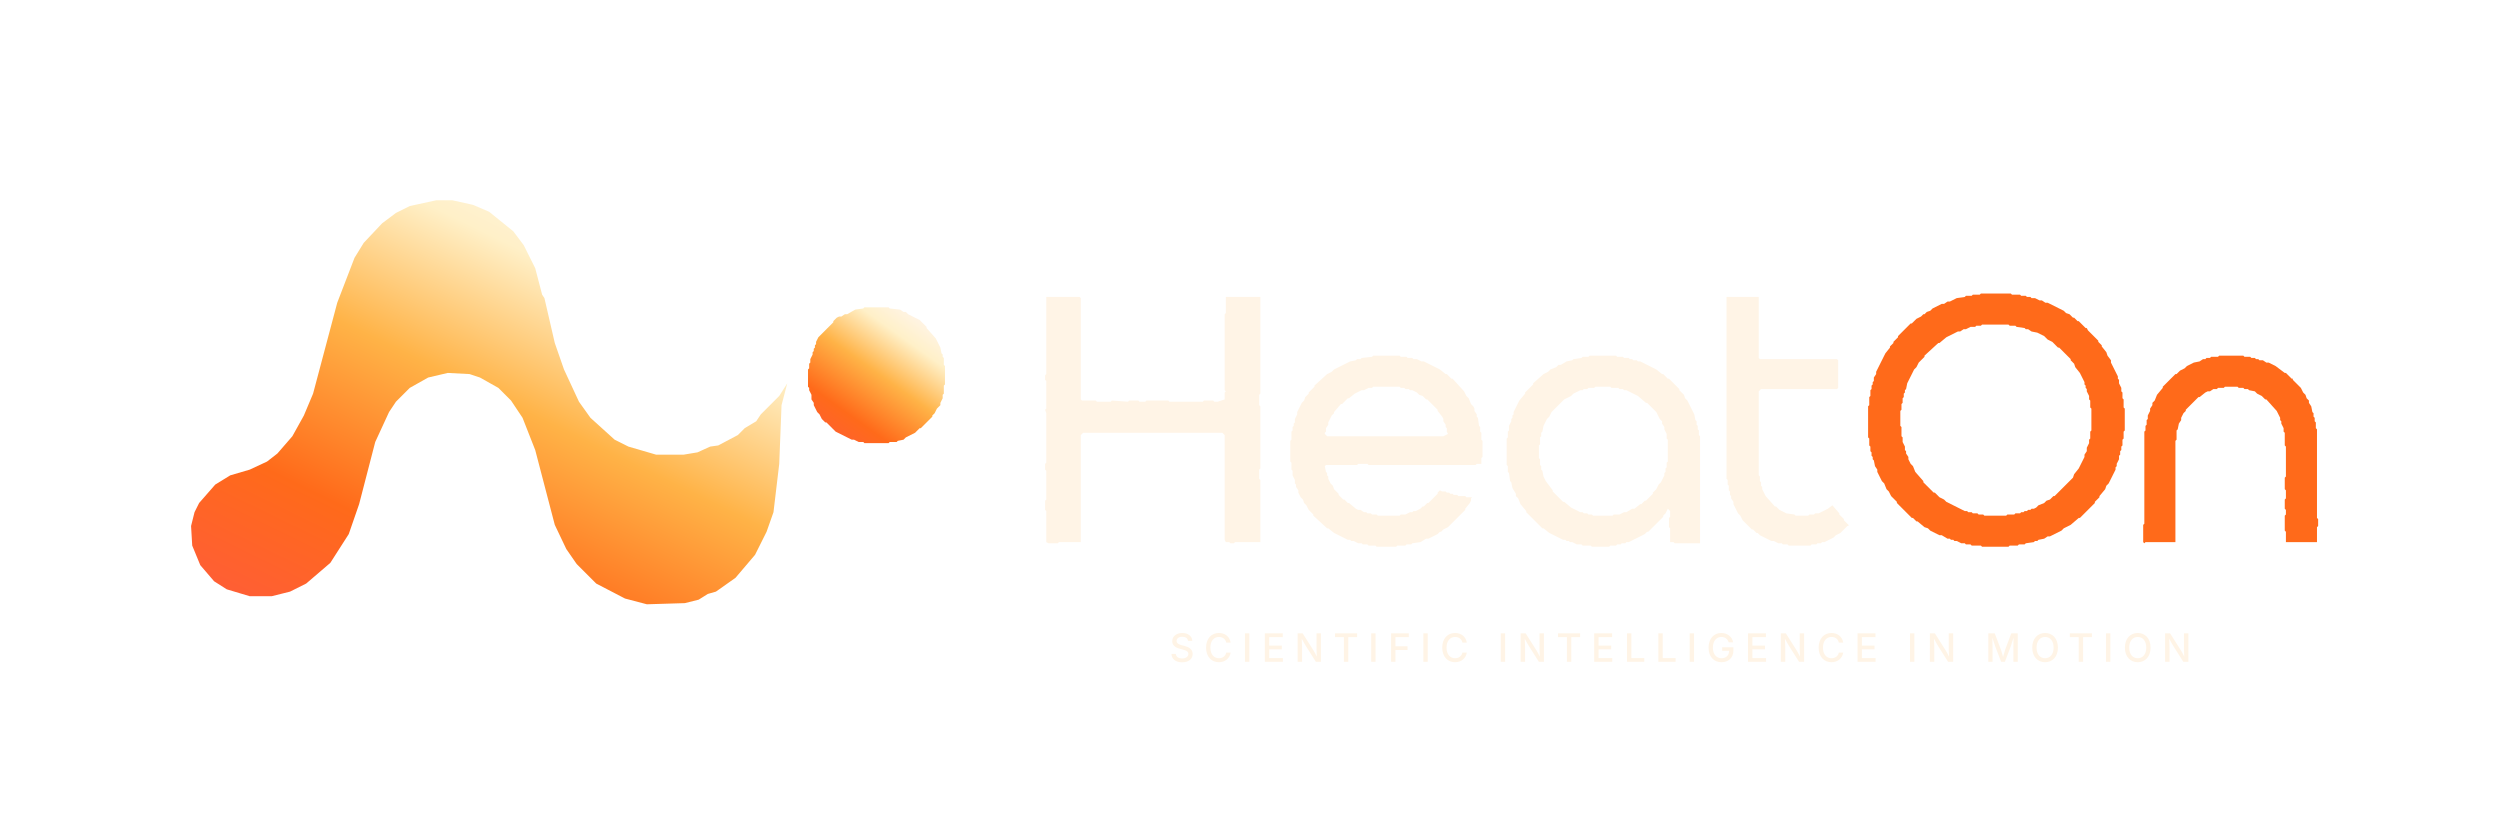
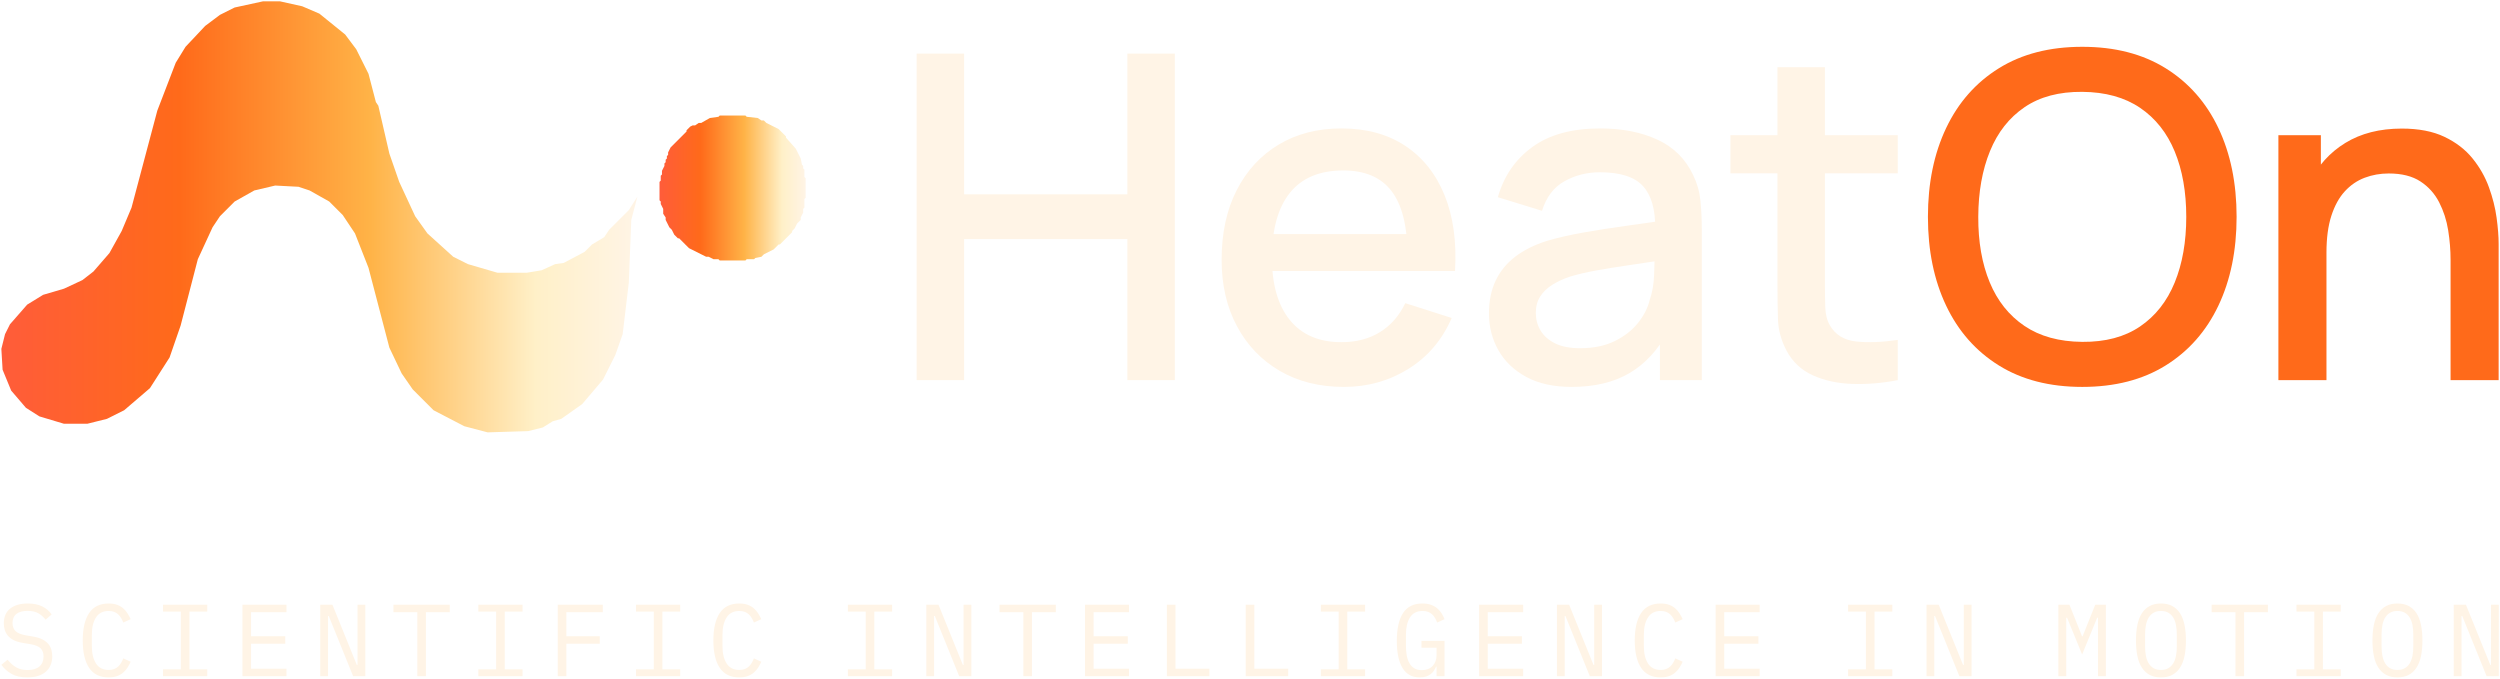
- <svg xmlns="http://www.w3.org/2000/svg" width="2172" height="724" viewBox="0 0 2172 724" role="img" aria-label="HeatOn logo" version="1.1" id="svg13">
-   <defs id="defs6">
-     <linearGradient id="heatGradient" x1="0%" y1="100%" x2="72%" y2="0%">
-       <stop offset="0%" stop-color="#FF5C3A" id="stop1" />
-       <stop offset="28%" stop-color="#FF6A1A" id="stop2" />
-       <stop offset="58%" stop-color="#FFB347" id="stop3" />
-       <stop offset="84%" stop-color="#FFF0C8" id="stop4" />
-       <stop offset="100%" stop-color="#FFF4E6" id="stop5" />
+ <svg xmlns="http://www.w3.org/2000/svg" width="11025.68" height="2993.563" viewBox="0 0 11025.68 2993.563" role="img" aria-label="HeatOn — Scientific Intelligence in Motion">
+   <defs>
+     <linearGradient id="heatonThermalSig" x1="0" y1="0" x2="1" y2="0">
+       <stop offset="0%" stop-color="#FF5C3A" />
+       <stop offset="28%" stop-color="#FF6A1A" />
+       <stop offset="58%" stop-color="#FFB347" />
+       <stop offset="84%" stop-color="#FFF0C8" />
+       <stop offset="100%" stop-color="#FFF4E6" />
    </linearGradient>
-     <filter id="subtleGlow" x="-30%" y="-30%" width="160%" height="160%">
-       <feGaussianBlur stdDeviation="8" result="blur" id="feGaussianBlur5" />
-       <feFlood flood-color="#FF6A1A" flood-opacity="0.32" result="color" id="feFlood5" />
-       <feComposite in="color" in2="blur" operator="in" result="glow" id="feComposite5" />
-       <feMerge id="feMerge6">
-         <feMergeNode in="glow" id="feMergeNode5" />
-         <feMergeNode in="SourceGraphic" id="feMergeNode6" />
-       </feMerge>
-     </filter>
  </defs>
-   <g fill-rule="evenodd" clip-rule="evenodd" id="g13">
-     <path class="symbol" d="M 166.00,457.00 L 167.00,474.00 L 174.00,491.00 L 186.00,505.00 L 197.00,512.00 L 217.00,518.00 L 236.00,518.00 L 252.00,514.00 L 266.00,507.00 L 287.00,489.00 L 303.00,464.00 L 312.00,438.00 L 326.00,384.00 L 338.00,358.00 L 344.00,349.00 L 356.00,337.00 L 372.00,328.00 L 389.00,324.00 L 408.00,325.00 L 417.00,328.00 L 433.00,337.00 L 444.00,348.00 L 454.00,363.00 L 465.00,391.00 L 482.00,456.00 L 492.00,477.00 L 501.00,490.00 L 518.00,507.00 L 543.00,520.00 L 562.00,525.00 L 595.00,524.00 L 607.00,521.00 L 615.00,516.00 L 622.00,514.00 L 639.00,502.00 L 656.00,482.00 L 666.00,462.00 L 672.00,445.00 L 677.00,403.00 L 679.00,352.00 L 684.00,333.00 L 677.00,344.00 L 661.00,360.00 L 657.00,366.00 L 647.00,372.00 L 641.00,378.00 L 624.00,387.00 L 617.00,388.00 L 606.00,393.00 L 594.00,395.00 L 570.00,395.00 L 546.00,388.00 L 534.00,382.00 L 513.00,363.00 L 503.00,349.00 L 490.00,321.00 L 482.00,298.00 L 473.00,259.00 L 471.00,256.00 L 465.00,233.00 L 455.00,213.00 L 446.00,201.00 L 425.00,184.00 L 411.00,178.00 L 393.00,174.00 L 379.00,174.00 L 356.00,179.00 L 344.00,185.00 L 332.00,194.00 L 316.00,211.00 L 308.00,224.00 L 293.00,263.00 L 272.00,342.00 L 264.00,361.00 L 254.00,379.00 L 241.00,394.00 L 232.00,401.00 L 217.00,408.00 L 200.00,413.00 L 187.00,421.00 L 173.00,437.00 L 169.00,445.00 Z " fill="url(#heatGradient)" id="path6" />
-     <path class="symbol" d="M 743.00,269.00 L 736.00,273.00 L 734.00,273.00 L 731.00,275.00 L 729.00,275.00 L 727.00,276.00 L 724.00,279.00 L 724.00,280.00 L 711.00,293.00 L 709.00,297.00 L 709.00,299.00 L 708.00,300.00 L 708.00,302.00 L 707.00,303.00 L 707.00,305.00 L 706.00,306.00 L 706.00,308.00 L 704.00,312.00 L 704.00,315.00 L 703.00,316.00 L 703.00,320.00 L 702.00,321.00 L 702.00,336.00 L 703.00,337.00 L 703.00,339.00 L 705.00,343.00 L 705.00,347.00 L 707.00,350.00 L 707.00,352.00 L 710.00,358.00 L 712.00,360.00 L 714.00,364.00 L 717.00,367.00 L 718.00,367.00 L 726.00,375.00 L 740.00,382.00 L 742.00,382.00 L 746.00,384.00 L 750.00,384.00 L 751.00,385.00 L 772.00,385.00 L 773.00,384.00 L 779.00,384.00 L 780.00,383.00 L 785.00,382.00 L 787.00,380.00 L 795.00,376.00 L 799.00,372.00 L 800.00,372.00 L 810.00,362.00 L 810.00,361.00 L 812.00,359.00 L 814.00,355.00 L 817.00,352.00 L 817.00,350.00 L 819.00,346.00 L 819.00,343.00 L 820.00,342.00 L 820.00,335.00 L 821.00,334.00 L 821.00,318.00 L 820.00,317.00 L 820.00,311.00 L 819.00,310.00 L 819.00,308.00 L 818.00,307.00 L 817.00,302.00 L 813.00,294.00 L 805.00,285.00 L 805.00,284.00 L 799.00,278.00 L 789.00,273.00 L 787.00,271.00 L 785.00,271.00 L 782.00,269.00 L 773.00,268.00 L 772.00,267.00 L 751.00,267.00 L 750.00,268.00 Z " fill="url(#heatGradient)" id="path7" />
-     <path class="heat" d="M 909.00,258.00 L 909.00,325.00 L 908.00,326.00 L 908.00,330.00 L 909.00,331.00 L 909.00,355.00 L 908.00,356.00 L 909.00,359.00 L 909.00,402.00 L 908.00,403.00 L 908.00,408.00 L 909.00,409.00 L 909.00,434.00 L 908.00,435.00 L 908.00,443.00 L 909.00,444.00 L 909.00,471.00 L 911.00,472.00 L 919.00,472.00 L 920.00,471.00 L 939.00,471.00 L 939.00,378.00 L 941.00,376.00 L 1062.00,376.00 L 1064.00,378.00 L 1064.00,469.00 L 1065.00,471.00 L 1068.00,471.00 L 1069.00,472.00 L 1072.00,472.00 L 1073.00,471.00 L 1095.00,471.00 L 1095.00,417.00 L 1094.00,416.00 L 1094.00,408.00 L 1095.00,407.00 L 1095.00,353.00 L 1094.00,352.00 L 1094.00,343.00 L 1095.00,342.00 L 1095.00,258.00 L 1065.00,258.00 L 1065.00,272.00 L 1064.00,273.00 L 1064.00,339.00 L 1065.00,340.00 L 1064.00,341.00 L 1064.00,347.00 L 1058.00,349.00 L 1055.00,349.00 L 1054.00,348.00 L 1046.00,348.00 L 1045.00,349.00 L 1016.00,349.00 L 1015.00,348.00 L 996.00,348.00 L 995.00,349.00 L 990.00,349.00 L 989.00,348.00 L 981.00,348.00 L 980.00,349.00 L 966.00,348.00 L 965.00,349.00 L 953.00,349.00 L 952.00,348.00 L 940.00,348.00 L 939.00,347.00 L 939.00,259.00 L 938.00,258.00 Z " fill="#FFF4E6" id="path8" />
-     <path class="heat" d="M 1183.00,311.00 L 1182.00,312.00 L 1179.00,312.00 L 1178.00,313.00 L 1173.00,314.00 L 1159.00,321.00 L 1157.00,323.00 L 1153.00,325.00 L 1142.00,335.00 L 1142.00,336.00 L 1137.00,341.00 L 1137.00,342.00 L 1134.00,345.00 L 1133.00,348.00 L 1131.00,350.00 L 1127.00,358.00 L 1127.00,360.00 L 1125.00,364.00 L 1125.00,367.00 L 1124.00,368.00 L 1124.00,370.00 L 1123.00,371.00 L 1123.00,374.00 L 1122.00,375.00 L 1122.00,382.00 L 1121.00,383.00 L 1121.00,401.00 L 1122.00,402.00 L 1122.00,408.00 L 1123.00,409.00 L 1123.00,413.00 L 1125.00,417.00 L 1125.00,420.00 L 1126.00,421.00 L 1126.00,423.00 L 1128.00,426.00 L 1128.00,428.00 L 1130.00,432.00 L 1132.00,434.00 L 1133.00,437.00 L 1135.00,439.00 L 1137.00,443.00 L 1141.00,447.00 L 1141.00,448.00 L 1153.00,459.00 L 1154.00,459.00 L 1159.00,463.00 L 1171.00,469.00 L 1173.00,469.00 L 1174.00,470.00 L 1176.00,470.00 L 1180.00,472.00 L 1183.00,472.00 L 1184.00,473.00 L 1188.00,473.00 L 1189.00,474.00 L 1195.00,474.00 L 1196.00,475.00 L 1213.00,475.00 L 1214.00,474.00 L 1221.00,474.00 L 1222.00,473.00 L 1226.00,473.00 L 1227.00,472.00 L 1234.00,471.00 L 1239.00,468.00 L 1241.00,468.00 L 1249.00,464.00 L 1251.00,462.00 L 1252.00,462.00 L 1254.00,460.00 L 1258.00,458.00 L 1273.00,443.00 L 1273.00,442.00 L 1277.00,437.00 L 1278.00,435.00 L 1278.00,433.00 L 1279.00,432.00 L 1274.00,432.00 L 1273.00,431.00 L 1267.00,431.00 L 1266.00,430.00 L 1263.00,430.00 L 1262.00,429.00 L 1260.00,429.00 L 1259.00,428.00 L 1257.00,428.00 L 1256.00,427.00 L 1253.00,427.00 L 1251.00,426.00 L 1249.00,428.00 L 1249.00,429.00 L 1241.00,437.00 L 1240.00,437.00 L 1237.00,440.00 L 1236.00,440.00 L 1234.00,442.00 L 1230.00,444.00 L 1228.00,444.00 L 1227.00,445.00 L 1225.00,445.00 L 1221.00,447.00 L 1217.00,447.00 L 1216.00,448.00 L 1197.00,448.00 L 1196.00,447.00 L 1192.00,447.00 L 1191.00,446.00 L 1188.00,446.00 L 1187.00,445.00 L 1185.00,445.00 L 1182.00,443.00 L 1180.00,443.00 L 1178.00,442.00 L 1172.00,437.00 L 1171.00,437.00 L 1168.00,434.00 L 1167.00,434.00 L 1163.00,430.00 L 1163.00,429.00 L 1159.00,425.00 L 1158.00,422.00 L 1156.00,420.00 L 1154.00,416.00 L 1154.00,414.00 L 1153.00,413.00 L 1153.00,411.00 L 1152.00,410.00 L 1151.00,405.00 L 1152.00,404.00 L 1179.00,404.00 L 1180.00,403.00 L 1188.00,403.00 L 1189.00,404.00 L 1282.00,404.00 L 1283.00,403.00 L 1287.00,403.00 L 1287.00,398.00 L 1288.00,397.00 L 1288.00,383.00 L 1287.00,382.00 L 1287.00,376.00 L 1286.00,375.00 L 1286.00,371.00 L 1285.00,370.00 L 1284.00,363.00 L 1283.00,362.00 L 1283.00,360.00 L 1281.00,357.00 L 1281.00,355.00 L 1280.00,353.00 L 1278.00,351.00 L 1276.00,346.00 L 1274.00,344.00 L 1272.00,340.00 L 1262.00,329.00 L 1261.00,329.00 L 1257.00,325.00 L 1256.00,325.00 L 1251.00,321.00 L 1237.00,314.00 L 1235.00,314.00 L 1231.00,312.00 L 1228.00,312.00 L 1227.00,311.00 L 1223.00,311.00 L 1222.00,310.00 L 1217.00,310.00 L 1216.00,309.00 L 1193.00,309.00 L 1192.00,310.00 Z M 1151.00,376.00 L 1152.00,375.00 L 1152.00,372.00 L 1154.00,369.00 L 1154.00,367.00 L 1157.00,361.00 L 1159.00,359.00 L 1159.00,358.00 L 1165.00,351.00 L 1166.00,351.00 L 1171.00,346.00 L 1172.00,346.00 L 1177.00,342.00 L 1183.00,339.00 L 1185.00,339.00 L 1189.00,337.00 L 1192.00,337.00 L 1193.00,336.00 L 1216.00,336.00 L 1217.00,337.00 L 1220.00,337.00 L 1221.00,338.00 L 1224.00,338.00 L 1225.00,339.00 L 1227.00,339.00 L 1231.00,341.00 L 1233.00,343.00 L 1236.00,344.00 L 1239.00,347.00 L 1240.00,347.00 L 1249.00,356.00 L 1249.00,357.00 L 1253.00,362.00 L 1254.00,364.00 L 1254.00,366.00 L 1256.00,369.00 L 1256.00,371.00 L 1257.00,372.00 L 1257.00,375.00 L 1258.00,377.00 L 1254.00,379.00 L 1153.00,379.00 L 1151.00,377.00 Z " fill="#FFF4E6" id="path9" />
-     <path class="heat" d="M 1332.00,333.00 L 1332.00,334.00 L 1325.00,341.00 L 1325.00,342.00 L 1320.00,348.00 L 1315.00,358.00 L 1315.00,360.00 L 1314.00,361.00 L 1314.00,363.00 L 1313.00,364.00 L 1313.00,366.00 L 1311.00,370.00 L 1311.00,374.00 L 1310.00,375.00 L 1310.00,380.00 L 1309.00,381.00 L 1309.00,404.00 L 1310.00,405.00 L 1310.00,410.00 L 1311.00,411.00 L 1312.00,418.00 L 1313.00,419.00 L 1314.00,424.00 L 1317.00,429.00 L 1317.00,431.00 L 1319.00,433.00 L 1321.00,438.00 L 1326.00,444.00 L 1326.00,445.00 L 1340.00,459.00 L 1341.00,459.00 L 1346.00,463.00 L 1358.00,469.00 L 1360.00,469.00 L 1361.00,470.00 L 1363.00,470.00 L 1364.00,471.00 L 1366.00,471.00 L 1370.00,473.00 L 1374.00,473.00 L 1375.00,474.00 L 1382.00,474.00 L 1383.00,475.00 L 1398.00,475.00 L 1399.00,474.00 L 1404.00,474.00 L 1405.00,473.00 L 1408.00,473.00 L 1409.00,472.00 L 1412.00,472.00 L 1413.00,471.00 L 1415.00,471.00 L 1429.00,464.00 L 1431.00,462.00 L 1432.00,462.00 L 1445.00,449.00 L 1445.00,448.00 L 1447.00,446.00 L 1449.00,442.00 L 1451.00,444.00 L 1451.00,449.00 L 1450.00,450.00 L 1450.00,458.00 L 1451.00,459.00 L 1451.00,471.00 L 1454.00,471.00 L 1455.00,472.00 L 1477.00,472.00 L 1477.00,379.00 L 1476.00,378.00 L 1476.00,374.00 L 1475.00,373.00 L 1475.00,370.00 L 1474.00,369.00 L 1474.00,366.00 L 1473.00,365.00 L 1472.00,360.00 L 1466.00,348.00 L 1464.00,346.00 L 1463.00,343.00 L 1459.00,339.00 L 1459.00,338.00 L 1450.00,329.00 L 1449.00,329.00 L 1445.00,325.00 L 1444.00,325.00 L 1439.00,321.00 L 1425.00,314.00 L 1423.00,314.00 L 1422.00,313.00 L 1419.00,313.00 L 1418.00,312.00 L 1416.00,312.00 L 1415.00,311.00 L 1411.00,311.00 L 1410.00,310.00 L 1405.00,310.00 L 1404.00,309.00 L 1381.00,309.00 L 1380.00,310.00 L 1375.00,310.00 L 1374.00,311.00 L 1367.00,312.00 L 1366.00,313.00 L 1361.00,314.00 L 1356.00,317.00 L 1354.00,317.00 L 1352.00,319.00 L 1347.00,321.00 L 1345.00,323.00 L 1341.00,325.00 Z M 1376.00,338.00 L 1379.00,338.00 L 1380.00,337.00 L 1385.00,337.00 L 1386.00,336.00 L 1399.00,336.00 L 1400.00,337.00 L 1406.00,337.00 L 1407.00,338.00 L 1410.00,338.00 L 1411.00,339.00 L 1413.00,339.00 L 1423.00,344.00 L 1430.00,350.00 L 1431.00,350.00 L 1439.00,358.00 L 1442.00,364.00 L 1444.00,366.00 L 1444.00,368.00 L 1446.00,371.00 L 1446.00,373.00 L 1448.00,377.00 L 1448.00,381.00 L 1449.00,382.00 L 1449.00,401.00 L 1448.00,402.00 L 1448.00,406.00 L 1447.00,407.00 L 1447.00,410.00 L 1446.00,411.00 L 1446.00,413.00 L 1443.00,419.00 L 1441.00,421.00 L 1439.00,425.00 L 1436.00,428.00 L 1436.00,429.00 L 1430.00,435.00 L 1429.00,435.00 L 1426.00,438.00 L 1425.00,438.00 L 1420.00,442.00 L 1418.00,442.00 L 1413.00,445.00 L 1411.00,445.00 L 1407.00,447.00 L 1402.00,447.00 L 1401.00,448.00 L 1384.00,448.00 L 1383.00,447.00 L 1380.00,447.00 L 1379.00,446.00 L 1376.00,446.00 L 1375.00,445.00 L 1373.00,445.00 L 1365.00,441.00 L 1359.00,436.00 L 1358.00,436.00 L 1349.00,427.00 L 1349.00,426.00 L 1343.00,418.00 L 1341.00,414.00 L 1340.00,409.00 L 1339.00,408.00 L 1339.00,405.00 L 1338.00,404.00 L 1338.00,399.00 L 1337.00,398.00 L 1337.00,387.00 L 1338.00,386.00 L 1338.00,380.00 L 1339.00,379.00 L 1339.00,376.00 L 1340.00,375.00 L 1341.00,370.00 L 1344.00,364.00 L 1346.00,362.00 L 1348.00,358.00 L 1359.00,347.00 L 1365.00,344.00 L 1367.00,342.00 L 1373.00,339.00 L 1375.00,339.00 Z " fill="#FFF4E6" id="path10" />
-     <path class="on" d="M 1500.00,258.00 L 1500.00,416.00 L 1501.00,417.00 L 1501.00,421.00 L 1502.00,422.00 L 1502.00,426.00 L 1503.00,427.00 L 1503.00,430.00 L 1504.00,431.00 L 1504.00,433.00 L 1506.00,436.00 L 1506.00,438.00 L 1510.00,446.00 L 1512.00,448.00 L 1514.00,452.00 L 1522.00,460.00 L 1523.00,460.00 L 1526.00,463.00 L 1527.00,463.00 L 1529.00,465.00 L 1539.00,470.00 L 1541.00,470.00 L 1545.00,472.00 L 1548.00,472.00 L 1549.00,473.00 L 1553.00,473.00 L 1554.00,474.00 L 1573.00,474.00 L 1574.00,473.00 L 1578.00,473.00 L 1579.00,472.00 L 1582.00,472.00 L 1583.00,471.00 L 1585.00,471.00 L 1593.00,467.00 L 1595.00,465.00 L 1599.00,463.00 L 1605.00,457.00 L 1606.00,457.00 L 1606.00,456.00 L 1602.00,452.00 L 1602.00,451.00 L 1598.00,447.00 L 1598.00,446.00 L 1592.00,439.00 L 1588.00,442.00 L 1580.00,446.00 L 1577.00,446.00 L 1576.00,447.00 L 1572.00,447.00 L 1571.00,448.00 L 1560.00,448.00 L 1559.00,447.00 L 1552.00,446.00 L 1546.00,443.00 L 1543.00,440.00 L 1542.00,440.00 L 1534.00,431.00 L 1531.00,425.00 L 1531.00,423.00 L 1530.00,422.00 L 1530.00,419.00 L 1529.00,418.00 L 1529.00,414.00 L 1528.00,413.00 L 1528.00,340.00 L 1530.00,338.00 L 1596.00,338.00 L 1597.00,337.00 L 1597.00,313.00 L 1596.00,312.00 L 1529.00,312.00 L 1528.00,311.00 L 1528.00,258.00 Z " fill="#FFF4E6" id="path11" />
-     <path class="on" d="M 1708.00,257.00 L 1707.00,258.00 L 1700.00,259.00 L 1694.00,262.00 L 1692.00,262.00 L 1689.00,264.00 L 1687.00,264.00 L 1679.00,268.00 L 1677.00,270.00 L 1674.00,271.00 L 1672.00,273.00 L 1671.00,273.00 L 1669.00,275.00 L 1665.00,277.00 L 1661.00,281.00 L 1660.00,281.00 L 1649.00,292.00 L 1649.00,293.00 L 1645.00,297.00 L 1645.00,298.00 L 1642.00,301.00 L 1642.00,302.00 L 1638.00,307.00 L 1630.00,323.00 L 1630.00,325.00 L 1628.00,328.00 L 1628.00,331.00 L 1627.00,332.00 L 1627.00,334.00 L 1626.00,335.00 L 1626.00,338.00 L 1625.00,339.00 L 1625.00,344.00 L 1624.00,345.00 L 1624.00,352.00 L 1623.00,353.00 L 1623.00,380.00 L 1624.00,381.00 L 1624.00,387.00 L 1625.00,388.00 L 1625.00,392.00 L 1626.00,393.00 L 1626.00,396.00 L 1627.00,397.00 L 1627.00,399.00 L 1628.00,400.00 L 1629.00,405.00 L 1631.00,408.00 L 1631.00,410.00 L 1635.00,418.00 L 1637.00,420.00 L 1639.00,425.00 L 1641.00,427.00 L 1643.00,431.00 L 1648.00,436.00 L 1648.00,437.00 L 1661.00,450.00 L 1662.00,450.00 L 1665.00,453.00 L 1666.00,453.00 L 1672.00,458.00 L 1675.00,459.00 L 1677.00,461.00 L 1685.00,465.00 L 1687.00,465.00 L 1692.00,468.00 L 1694.00,468.00 L 1695.00,469.00 L 1697.00,469.00 L 1698.00,470.00 L 1700.00,470.00 L 1704.00,472.00 L 1707.00,472.00 L 1708.00,473.00 L 1712.00,473.00 L 1713.00,474.00 L 1721.00,474.00 L 1722.00,475.00 L 1745.00,475.00 L 1746.00,474.00 L 1753.00,474.00 L 1754.00,473.00 L 1759.00,473.00 L 1760.00,472.00 L 1767.00,471.00 L 1768.00,470.00 L 1770.00,470.00 L 1771.00,469.00 L 1776.00,468.00 L 1779.00,466.00 L 1781.00,466.00 L 1791.00,461.00 L 1793.00,459.00 L 1799.00,456.00 L 1806.00,450.00 L 1807.00,450.00 L 1820.00,437.00 L 1820.00,436.00 L 1824.00,432.00 L 1824.00,431.00 L 1829.00,425.00 L 1830.00,422.00 L 1832.00,420.00 L 1838.00,408.00 L 1838.00,406.00 L 1839.00,405.00 L 1839.00,403.00 L 1841.00,399.00 L 1841.00,396.00 L 1842.00,395.00 L 1842.00,392.00 L 1843.00,391.00 L 1843.00,388.00 L 1844.00,387.00 L 1844.00,382.00 L 1845.00,381.00 L 1845.00,375.00 L 1846.00,374.00 L 1846.00,355.00 L 1845.00,354.00 L 1845.00,347.00 L 1844.00,346.00 L 1844.00,341.00 L 1843.00,340.00 L 1843.00,337.00 L 1841.00,333.00 L 1841.00,330.00 L 1840.00,329.00 L 1840.00,327.00 L 1834.00,315.00 L 1834.00,313.00 L 1831.00,309.00 L 1830.00,306.00 L 1826.00,301.00 L 1826.00,300.00 L 1823.00,297.00 L 1823.00,296.00 L 1814.00,287.00 L 1813.00,285.00 L 1812.00,285.00 L 1806.00,279.00 L 1805.00,279.00 L 1802.00,276.00 L 1801.00,276.00 L 1798.00,273.00 L 1795.00,272.00 L 1793.00,270.00 L 1779.00,263.00 L 1777.00,263.00 L 1774.00,261.00 L 1772.00,261.00 L 1768.00,259.00 L 1765.00,259.00 L 1764.00,258.00 L 1761.00,258.00 L 1760.00,257.00 L 1756.00,257.00 L 1755.00,256.00 L 1748.00,256.00 L 1747.00,255.00 L 1721.00,255.00 L 1720.00,256.00 L 1714.00,256.00 L 1713.00,257.00 Z M 1712.00,284.00 L 1716.00,284.00 L 1717.00,283.00 L 1721.00,283.00 L 1722.00,282.00 L 1745.00,282.00 L 1746.00,283.00 L 1751.00,283.00 L 1752.00,284.00 L 1759.00,285.00 L 1760.00,286.00 L 1762.00,286.00 L 1765.00,288.00 L 1770.00,289.00 L 1776.00,292.00 L 1779.00,295.00 L 1783.00,297.00 L 1788.00,302.00 L 1789.00,302.00 L 1799.00,312.00 L 1799.00,313.00 L 1802.00,316.00 L 1803.00,319.00 L 1807.00,324.00 L 1811.00,332.00 L 1811.00,334.00 L 1812.00,335.00 L 1812.00,337.00 L 1813.00,338.00 L 1813.00,340.00 L 1815.00,344.00 L 1815.00,347.00 L 1816.00,348.00 L 1816.00,354.00 L 1817.00,355.00 L 1817.00,374.00 L 1816.00,375.00 L 1816.00,381.00 L 1815.00,382.00 L 1815.00,385.00 L 1813.00,389.00 L 1813.00,392.00 L 1811.00,395.00 L 1811.00,397.00 L 1806.00,407.00 L 1802.00,412.00 L 1801.00,415.00 L 1785.00,431.00 L 1784.00,431.00 L 1781.00,434.00 L 1778.00,435.00 L 1776.00,437.00 L 1771.00,439.00 L 1769.00,441.00 L 1767.00,442.00 L 1765.00,442.00 L 1764.00,443.00 L 1762.00,443.00 L 1761.00,444.00 L 1759.00,444.00 L 1758.00,445.00 L 1756.00,445.00 L 1755.00,446.00 L 1751.00,446.00 L 1750.00,447.00 L 1744.00,447.00 L 1743.00,448.00 L 1724.00,448.00 L 1723.00,447.00 L 1719.00,447.00 L 1718.00,446.00 L 1714.00,446.00 L 1713.00,445.00 L 1710.00,445.00 L 1709.00,444.00 L 1707.00,444.00 L 1691.00,436.00 L 1689.00,434.00 L 1685.00,432.00 L 1681.00,428.00 L 1680.00,428.00 L 1671.00,419.00 L 1671.00,418.00 L 1664.00,410.00 L 1662.00,405.00 L 1660.00,403.00 L 1658.00,399.00 L 1658.00,397.00 L 1656.00,394.00 L 1656.00,392.00 L 1655.00,391.00 L 1655.00,388.00 L 1653.00,384.00 L 1653.00,380.00 L 1652.00,379.00 L 1652.00,371.00 L 1651.00,370.00 L 1651.00,357.00 L 1652.00,356.00 L 1652.00,351.00 L 1653.00,350.00 L 1653.00,346.00 L 1654.00,345.00 L 1654.00,342.00 L 1655.00,341.00 L 1655.00,339.00 L 1656.00,338.00 L 1657.00,333.00 L 1663.00,321.00 L 1665.00,319.00 L 1667.00,315.00 L 1672.00,310.00 L 1672.00,309.00 L 1684.00,298.00 L 1685.00,298.00 L 1691.00,293.00 L 1701.00,288.00 L 1703.00,288.00 L 1706.00,286.00 L 1708.00,286.00 Z " fill="#FF6A1A" id="path12" />
-     <path class="on" d="M 1890.00,325.00 L 1879.00,336.00 L 1879.00,337.00 L 1874.00,343.00 L 1872.00,348.00 L 1870.00,350.00 L 1870.00,352.00 L 1868.00,355.00 L 1868.00,357.00 L 1866.00,361.00 L 1866.00,364.00 L 1865.00,365.00 L 1865.00,369.00 L 1864.00,370.00 L 1864.00,374.00 L 1863.00,375.00 L 1863.00,455.00 L 1862.00,456.00 L 1862.00,471.00 L 1863.00,472.00 L 1864.00,471.00 L 1890.00,471.00 L 1890.00,383.00 L 1891.00,382.00 L 1891.00,374.00 L 1892.00,373.00 L 1893.00,368.00 L 1895.00,365.00 L 1895.00,363.00 L 1897.00,359.00 L 1899.00,357.00 L 1899.00,356.00 L 1910.00,345.00 L 1911.00,345.00 L 1916.00,341.00 L 1918.00,340.00 L 1920.00,340.00 L 1923.00,338.00 L 1926.00,338.00 L 1927.00,337.00 L 1932.00,337.00 L 1933.00,336.00 L 1944.00,336.00 L 1945.00,337.00 L 1949.00,337.00 L 1950.00,338.00 L 1953.00,338.00 L 1954.00,339.00 L 1959.00,340.00 L 1961.00,342.00 L 1965.00,344.00 L 1968.00,347.00 L 1969.00,347.00 L 1978.00,357.00 L 1981.00,363.00 L 1981.00,365.00 L 1982.00,366.00 L 1982.00,368.00 L 1984.00,372.00 L 1984.00,375.00 L 1985.00,376.00 L 1985.00,387.00 L 1986.00,388.00 L 1986.00,414.00 L 1985.00,415.00 L 1985.00,425.00 L 1986.00,426.00 L 1986.00,433.00 L 1985.00,434.00 L 1985.00,442.00 L 1986.00,443.00 L 1986.00,447.00 L 1985.00,448.00 L 1985.00,461.00 L 1986.00,462.00 L 1986.00,471.00 L 2013.00,471.00 L 2013.00,458.00 L 2014.00,457.00 L 2014.00,451.00 L 2013.00,450.00 L 2013.00,373.00 L 2012.00,372.00 L 2012.00,367.00 L 2011.00,366.00 L 2011.00,363.00 L 2010.00,362.00 L 2010.00,359.00 L 2009.00,358.00 L 2008.00,353.00 L 2006.00,350.00 L 2006.00,348.00 L 2004.00,346.00 L 2003.00,343.00 L 2001.00,341.00 L 1999.00,337.00 L 1992.00,330.00 L 1992.00,329.00 L 1991.00,329.00 L 1986.00,324.00 L 1985.00,324.00 L 1977.00,318.00 L 1971.00,315.00 L 1969.00,315.00 L 1966.00,313.00 L 1963.00,313.00 L 1962.00,312.00 L 1960.00,312.00 L 1959.00,311.00 L 1956.00,311.00 L 1955.00,310.00 L 1950.00,310.00 L 1949.00,309.00 L 1928.00,309.00 L 1927.00,310.00 L 1921.00,310.00 L 1920.00,311.00 L 1917.00,311.00 L 1916.00,312.00 L 1914.00,312.00 L 1911.00,314.00 L 1906.00,315.00 L 1900.00,318.00 L 1898.00,320.00 L 1894.00,322.00 L 1891.00,325.00 Z " fill="#FF6A1A" id="path13" />
+   <g transform="translate(6 6) scale(5.4154) translate(-166 -174)">
+     <path d="M 166.00,457.00 L 167.00,474.00 L 174.00,491.00 L 186.00,505.00 L 197.00,512.00 L 217.00,518.00 L 236.00,518.00 L 252.00,514.00 L 266.00,507.00 L 287.00,489.00 L 303.00,464.00 L 312.00,438.00 L 326.00,384.00 L 338.00,358.00 L 344.00,349.00 L 356.00,337.00 L 372.00,328.00 L 389.00,324.00 L 408.00,325.00 L 417.00,328.00 L 433.00,337.00 L 444.00,348.00 L 454.00,363.00 L 465.00,391.00 L 482.00,456.00 L 492.00,477.00 L 501.00,490.00 L 518.00,507.00 L 543.00,520.00 L 562.00,525.00 L 595.00,524.00 L 607.00,521.00 L 615.00,516.00 L 622.00,514.00 L 639.00,502.00 L 656.00,482.00 L 666.00,462.00 L 672.00,445.00 L 677.00,403.00 L 679.00,352.00 L 684.00,333.00 L 677.00,344.00 L 661.00,360.00 L 657.00,366.00 L 647.00,372.00 L 641.00,378.00 L 624.00,387.00 L 617.00,388.00 L 606.00,393.00 L 594.00,395.00 L 570.00,395.00 L 546.00,388.00 L 534.00,382.00 L 513.00,363.00 L 503.00,349.00 L 490.00,321.00 L 482.00,298.00 L 473.00,259.00 L 471.00,256.00 L 465.00,233.00 L 455.00,213.00 L 446.00,201.00 L 425.00,184.00 L 411.00,178.00 L 393.00,174.00 L 379.00,174.00 L 356.00,179.00 L 344.00,185.00 L 332.00,194.00 L 316.00,211.00 L 308.00,224.00 L 293.00,263.00 L 272.00,342.00 L 264.00,361.00 L 254.00,379.00 L 241.00,394.00 L 232.00,401.00 L 217.00,408.00 L 200.00,413.00 L 187.00,421.00 L 173.00,437.00 L 169.00,445.00 Z " fill="url(#heatonThermalSig)" fill-rule="evenodd" />
+     <path d="M 743.00,269.00 L 736.00,273.00 L 734.00,273.00 L 731.00,275.00 L 729.00,275.00 L 727.00,276.00 L 724.00,279.00 L 724.00,280.00 L 711.00,293.00 L 709.00,297.00 L 709.00,299.00 L 708.00,300.00 L 708.00,302.00 L 707.00,303.00 L 707.00,305.00 L 706.00,306.00 L 706.00,308.00 L 704.00,312.00 L 704.00,315.00 L 703.00,316.00 L 703.00,320.00 L 702.00,321.00 L 702.00,336.00 L 703.00,337.00 L 703.00,339.00 L 705.00,343.00 L 705.00,347.00 L 707.00,350.00 L 707.00,352.00 L 710.00,358.00 L 712.00,360.00 L 714.00,364.00 L 717.00,367.00 L 718.00,367.00 L 726.00,375.00 L 740.00,382.00 L 742.00,382.00 L 746.00,384.00 L 750.00,384.00 L 751.00,385.00 L 772.00,385.00 L 773.00,384.00 L 779.00,384.00 L 780.00,383.00 L 785.00,382.00 L 787.00,380.00 L 795.00,376.00 L 799.00,372.00 L 800.00,372.00 L 810.00,362.00 L 810.00,361.00 L 812.00,359.00 L 814.00,355.00 L 817.00,352.00 L 817.00,350.00 L 819.00,346.00 L 819.00,343.00 L 820.00,342.00 L 820.00,335.00 L 821.00,334.00 L 821.00,318.00 L 820.00,317.00 L 820.00,311.00 L 819.00,310.00 L 819.00,308.00 L 818.00,307.00 L 817.00,302.00 L 813.00,294.00 L 805.00,285.00 L 805.00,284.00 L 799.00,278.00 L 789.00,273.00 L 787.00,271.00 L 785.00,271.00 L 782.00,269.00 L 773.00,268.00 L 772.00,267.00 L 751.00,267.00 L 750.00,268.00 Z " fill="url(#heatonThermalSig)" fill-rule="evenodd" />
  </g>
-   <path d="m 1027.029,575.415 c 5.811,0 9.164,-3.055 9.164,-7.255 0,-4.466 -3.968,-6.159 -7.122,-6.973 l -2.407,-0.631 c -1.893,-0.498 -4.449,-1.378 -4.449,-3.719 0,-2.092 1.893,-3.619 4.897,-3.619 2.806,0 4.814,1.295 5.064,3.553 h 3.686 c -0.116,-3.935 -3.586,-6.84 -8.666,-6.84 -4.981,0 -8.766,2.839 -8.766,7.122 0,3.387 2.391,5.462 6.441,6.541 l 2.889,0.797 c 2.656,0.714 4.698,1.561 4.698,3.719 0,2.391 -2.308,3.984 -5.445,3.984 -2.856,0 -5.246,-1.262 -5.462,-3.968 h -3.802 c 0.232,4.516 3.719,7.288 9.28,7.288 z m 31.939,-0.083 c 5.462,0 9.446,-3.453 10.21,-8.351 h -3.818 c -0.631,3.154 -3.271,4.897 -6.358,4.897 -4.233,0 -7.421,-3.221 -7.421,-9.23 0,-5.977 3.171,-9.264 7.421,-9.264 3.088,0 5.728,1.727 6.358,4.881 h 3.802 c -0.83,-5.246 -4.981,-8.334 -10.193,-8.334 -6.408,0 -11.14,4.781 -11.14,12.717 0,7.902 4.715,12.684 11.14,12.684 z m 26.444,-25.068 h -3.785 V 575 h 3.785 z M 1098.892,575 h 15.672 v -3.254 h -11.887 v -7.62 h 10.957 v -3.237 h -10.957 v -7.371 h 11.787 v -3.254 h -15.572 z m 28.503,0 h 3.835 v -13.198 c 0,-1.278 -0.133,-3.835 -0.282,-6.939 1.793,3.32 2.739,5.03 3.951,6.973 L 1143.249,575 h 4.383 v -24.736 h -3.835 v 14.078 c 0,1.428 0.066,3.735 0.249,6.126 -1.096,-2.374 -2.208,-4.25 -2.972,-5.479 l -9.313,-14.726 h -4.366 z m 32.471,-21.482 h 7.72 V 575 h 3.802 v -21.482 h 7.686 v -3.254 h -19.208 z m 35.227,-3.254 h -3.785 V 575 h 3.785 z M 1208.57,575 h 3.785 v -10.293 h 10.492 v -3.237 h -10.492 v -7.952 h 11.604 v -3.254 h -15.39 z m 31.823,-24.736 h -3.785 V 575 h 3.785 z m 23.755,25.068 c 5.462,0 9.446,-3.453 10.21,-8.351 h -3.818 c -0.631,3.154 -3.271,4.897 -6.358,4.897 -4.233,0 -7.421,-3.221 -7.421,-9.23 0,-5.977 3.171,-9.264 7.421,-9.264 3.088,0 5.728,1.727 6.358,4.881 h 3.802 c -0.83,-5.246 -4.981,-8.334 -10.193,-8.334 -6.408,0 -11.14,4.781 -11.14,12.717 0,7.902 4.715,12.684 11.14,12.684 z m 43.509,-25.068 h -3.785 V 575 h 3.785 z M 1321.136,575 h 3.835 v -13.198 c 0,-1.278 -0.133,-3.835 -0.282,-6.939 1.793,3.32 2.739,5.03 3.951,6.973 L 1336.99,575 h 4.383 v -24.736 h -3.835 v 14.078 c 0,1.428 0.066,3.735 0.249,6.126 -1.096,-2.374 -2.208,-4.25 -2.972,-5.479 l -9.313,-14.726 h -4.366 z m 32.471,-21.482 h 7.72 V 575 h 3.802 v -21.482 h 7.687 v -3.254 h -19.208 z M 1385.048,575 h 15.672 v -3.254 h -11.887 v -7.62 h 10.957 v -3.237 h -10.957 v -7.371 h 11.787 v -3.254 h -15.572 z m 28.503,0 h 14.991 v -3.254 h -11.206 v -21.482 h -3.785 z m 27.225,0 h 14.991 v -3.254 h -11.206 v -21.482 h -3.785 z m 31.01,-24.736 H 1468 V 575 h 3.785 z m 23.871,25.068 c 5.993,0 10.326,-3.918 10.326,-10.177 v -2.839 h -9.762 v 3.121 h 6.06 c -0.083,3.951 -2.689,6.441 -6.607,6.441 -4.366,0 -7.521,-3.287 -7.521,-9.247 0,-5.977 3.204,-9.247 7.371,-9.247 3.254,0 5.462,1.81 6.358,4.698 h 3.885 c -0.83,-4.814 -4.947,-8.151 -10.276,-8.151 -6.408,0 -11.09,4.814 -11.09,12.717 0,7.819 4.532,12.684 11.256,12.684 z M 1518.681,575 h 15.672 v -3.254 h -11.887 v -7.62 h 10.957 v -3.237 h -10.957 v -7.371 h 11.787 v -3.254 h -15.572 z m 28.503,0 h 3.835 v -13.198 c 0,-1.278 -0.133,-3.835 -0.282,-6.939 1.793,3.32 2.739,5.03 3.951,6.973 L 1563.038,575 h 4.383 v -24.736 h -3.835 v 14.078 c 0,1.428 0.066,3.735 0.249,6.126 -1.096,-2.374 -2.208,-4.25 -2.972,-5.479 l -9.313,-14.726 h -4.366 z m 43.992,0.332 c 5.462,0 9.446,-3.453 10.21,-8.351 h -3.818 c -0.631,3.154 -3.271,4.897 -6.358,4.897 -4.233,0 -7.421,-3.221 -7.421,-9.23 0,-5.977 3.171,-9.264 7.421,-9.264 3.088,0 5.728,1.727 6.358,4.881 h 3.802 c -0.83,-5.246 -4.98,-8.334 -10.193,-8.334 -6.408,0 -11.14,4.781 -11.14,12.717 0,7.902 4.715,12.684 11.14,12.684 z M 1613.835,575 h 15.672 v -3.254 h -11.887 v -7.62 h 10.957 v -3.237 h -10.957 v -7.371 h 11.787 v -3.254 h -15.572 z m 49.352,-24.736 h -3.785 V 575 h 3.785 z M 1676.666,575 h 3.835 v -13.198 c 0,-1.278 -0.133,-3.835 -0.282,-6.939 1.793,3.32 2.739,5.03 3.951,6.973 L 1692.521,575 h 4.383 v -24.736 h -3.835 v 14.078 c 0,1.428 0.066,3.735 0.249,6.126 -1.096,-2.374 -2.208,-4.25 -2.972,-5.479 l -9.313,-14.726 h -4.366 z m 50.78,0 h 3.686 v -13.314 c 0,-1.893 -0.083,-5.063 -0.149,-7.653 0.946,3.055 1.926,6.159 2.49,7.653 L 1738.602,575 h 3.237 l 5.064,-13.314 c 0.565,-1.544 1.594,-4.731 2.474,-7.736 -0.05,2.756 -0.133,5.91 -0.133,7.736 V 575 h 3.769 v -24.736 h -5.611 l -5.312,14.194 c -0.481,1.361 -1.262,4.117 -1.843,6.325 -0.565,-2.258 -1.345,-4.997 -1.826,-6.325 l -5.396,-14.194 h -5.578 z m 49.338,0.332 c 6.408,0 11.14,-4.781 11.14,-12.684 0,-7.936 -4.731,-12.717 -11.14,-12.717 -6.425,0 -11.173,4.781 -11.173,12.717 0,7.902 4.748,12.684 11.173,12.684 z m 0,-3.453 c -4.25,0 -7.421,-3.254 -7.421,-9.23 0,-5.993 3.171,-9.264 7.421,-9.264 4.217,0 7.388,3.254 7.388,9.264 0,5.977 -3.171,9.23 -7.388,9.23 z m 21.48,-18.361 h 7.72 V 575 h 3.802 v -21.482 h 7.687 v -3.254 h -19.208 z m 35.227,-3.254 h -3.785 V 575 h 3.785 z m 23.788,25.068 c 6.408,0 11.14,-4.781 11.14,-12.684 0,-7.936 -4.731,-12.717 -11.14,-12.717 -6.425,0 -11.173,4.781 -11.173,12.717 0,7.902 4.748,12.684 11.173,12.684 z m 0,-3.453 c -4.25,0 -7.421,-3.254 -7.421,-9.23 0,-5.993 3.171,-9.264 7.421,-9.264 4.217,0 7.388,3.254 7.388,9.264 0,5.977 -3.171,9.23 -7.388,9.23 z M 1881.034,575 h 3.835 v -13.198 c 0,-1.278 -0.133,-3.835 -0.282,-6.939 1.793,3.32 2.739,5.03 3.951,6.973 L 1896.889,575 h 4.383 v -24.736 h -3.835 v 14.078 c 0,1.428 0.066,3.735 0.249,6.126 -1.096,-2.374 -2.208,-4.25 -2.972,-5.479 l -9.313,-14.726 h -4.366 z" id="text13" style="font-weight:500;font-size:34px;font-family:Inter, sans-serif;letter-spacing:8;text-anchor:middle;fill:#fff4e6" aria-label="SCIENTIFIC INTELLIGENCE IN MOTION" />
+   <g transform="translate(3902.677 1676.4)">
+     <path d="M140.0 0V-1440H349.337V-819.335H1069.333V-1440.0H1278.67V0.0H1069.333V-621.998H349.337V0.0Z" fill="#FFF4E6" />
+     <path d="M2024.335 30.0Q1862.668 30.0 1741.501 -40.667Q1620.334 -111.333 1552.667 -237.667Q1485.0 -364 1485.0 -530.666Q1485.0 -707.666 1551.5 -837.666Q1618 -967.667 1736.834 -1038.833Q1855.668 -1110.0 2013.668 -1110.0Q2178.668 -1110.0 2294.668 -1033.333Q2410.668 -956.666 2468.168 -815.666Q2525.668 -674.666 2514.335 -481.332H2304.998V-557.334Q2302.998 -744.999 2233.499 -834.831Q2164 -924.664 2021.668 -924.664Q1865.002 -924.664 1786.003 -825.831Q1707.004 -726.999 1707.004 -540.0Q1707.004 -362.335 1786.003 -264.836Q1865.002 -167.337 2013.668 -167.337Q2111.667 -167.337 2183.332 -211.67Q2254.998 -256.002 2294.998 -339.335L2499.668 -274Q2437.002 -129.334 2309.002 -49.667Q2181.001 30.0 2024.335 30.0ZM1639.003 -481.332V-644.001H2409.666V-481.332Z" fill="#FFF4E6" />
+     <path d="M3028.666 30.0Q2909.333 30.0 2828 -14.333Q2746.667 -58.667 2705.333 -132.333Q2664.0 -206 2664.0 -294Q2664.0 -375.667 2693.166 -437.833Q2722.333 -500 2778.999 -543.667Q2835.665 -587.334 2919.332 -614.001Q2990.665 -635.001 3081.831 -651.167Q3172.997 -667.334 3273.331 -681.001Q3373.664 -694.668 3472.666 -709.335L3397.331 -666.667Q3398.998 -794.332 3343.498 -855.498Q3287.999 -916.663 3153.334 -916.663Q3068.002 -916.663 2997.169 -877.164Q2926.336 -837.665 2898.003 -746.666L2703.333 -806.667Q2742.667 -946 2855.167 -1028Q2967.667 -1110.0 3154.667 -1110.0Q3300 -1110.0 3407.334 -1060.334Q3514.668 -1010.667 3564.668 -904.001Q3590.668 -850.667 3596.668 -791.667Q3602.668 -732.667 3602.668 -665.333V0.0H3417.998V-246.665L3453.998 -215.331Q3386.998 -91.332 3283.332 -30.666Q3179.666 30.0 3028.666 30.0ZM3066.001 -140.669Q3155 -140.669 3219.166 -172.336Q3283.332 -204.002 3322.165 -253.168Q3360.998 -302.333 3373.331 -354.665Q3389.998 -402.665 3392.331 -462.998Q3394.665 -523.331 3394.665 -558.665L3462.665 -533.998Q3364.331 -518.998 3283.164 -507.165Q3201.998 -495.331 3136.666 -483.498Q3071.334 -471.665 3020.001 -455.998Q2977.002 -441.331 2943.335 -420.332Q2909.669 -399.332 2890.17 -368.999Q2870.67 -338.666 2870.67 -296Q2870.67 -254.001 2891.67 -218.668Q2912.67 -183.335 2955.836 -162.002Q2999.002 -140.669 3066.001 -140.669Z" fill="#FFF4E6" />
+     <path d="M4467.002 0.0Q4365.335 20 4267.334 16.833Q4169.333 13.667 4092.333 -21.167Q4015.332 -56 3975.666 -131.333Q3940.999 -198.334 3938.665 -267.501Q3936.332 -336.668 3936.332 -424.669V-1380.0H4145.669V-435.336Q4145.669 -370.003 4147.169 -322.002Q4148.669 -274.002 4167.669 -241.336Q4203.669 -179.336 4282.336 -170.503Q4361.002 -161.67 4467.002 -177.336ZM3729.0 -911.997V-1080H4467.002V-911.997Z" fill="#FFF4E6" />
+     <path d="M5280.668 30.0Q5065.001 30.0 4912.834 -64.667Q4760.667 -159.333 4680.334 -328.333Q4600.0 -497.333 4600.0 -720Q4600.0 -942.667 4680.334 -1111.667Q4760.667 -1280.667 4912.834 -1375.333Q5065.001 -1470.0 5280.668 -1470.0Q5496.334 -1470.0 5648.501 -1375.333Q5800.668 -1280.667 5881.002 -1111.667Q5961.335 -942.667 5961.335 -720.0Q5961.335 -497.333 5881.002 -328.333Q5800.668 -159.333 5648.501 -64.667Q5496.334 30.0 5280.668 30.0ZM5280.668 -168.67Q5433.667 -167.337 5535.499 -236.503Q5637.332 -305.669 5688.332 -430.335Q5739.331 -555.001 5739.331 -720.0Q5739.331 -884.999 5688.332 -1008.498Q5637.332 -1131.997 5535.499 -1200.997Q5433.667 -1269.996 5280.668 -1271.33Q5127.669 -1272.663 5026.169 -1203.664Q4924.67 -1134.664 4873.67 -1009.832Q4822.671 -884.999 4822.004 -720.0Q4821.337 -555.001 4872.337 -431.668Q4923.337 -308.336 5025.503 -239.17Q5127.669 -170.004 5280.668 -168.67Z" fill="#FF6A1A" />
+     <path d="M6904.999 0.0V-530.665Q6904.999 -593.997 6894.499 -660.497Q6883.999 -726.996 6854.667 -784.163Q6825.334 -841.329 6771.834 -876.33Q6718.335 -911.33 6632.334 -911.33Q6576.002 -911.33 6526.17 -892.497Q6476.337 -873.664 6438.67 -832.665Q6401.004 -791.665 6379.337 -724.999Q6357.671 -658.333 6357.671 -561.999L6227.669 -610.667Q6227.669 -757.666 6282.669 -870.166Q6337.669 -982.666 6440.835 -1046Q6544.002 -1109.333 6689.67 -1109.333Q6801.67 -1109.333 6877.837 -1073Q6954.004 -1036.666 7001.504 -978.166Q7049.004 -919.665 7074.004 -850.998Q7099.003 -782.331 7108.003 -716.165Q7117.003 -649.999 7117.003 -600V0.0ZM6145.667 0.0V-1080.0H6333.003V-767.997H6357.671V0.0Z" fill="#FF6A1A" />
+   </g>
+   <g transform="translate(-14.3163 2982.146) scale(0.4515)">
+     <path d="M298.0 12Q204.0 12 144.0 -22.5Q84.0 -57 45.0 -111L106.0 -161Q147.0 -110 192.5 -85.0Q238.0 -60 301.0 -60Q377.0 -60 417.0 -95.0Q457.0 -130 457.0 -193Q457.0 -244 428.0 -272.5Q399.0 -301 327.0 -313L249.0 -326Q198.0 -335 163.5 -353.0Q129.0 -371 108.0 -396.5Q87.0 -422 78.0 -452.5Q69.0 -483 69.0 -516Q69.0 -612 132.0 -661.0Q195.0 -710 302.0 -710Q386.0 -710 443.5 -682.0Q501.0 -654 536.0 -603L477.0 -552Q448.0 -590 407.0 -614.0Q366.0 -638 301.0 -638Q230.0 -638 192.0 -608.0Q154.0 -578 154.0 -518Q154.0 -471 182.5 -441.5Q211.0 -412 285.0 -399L360.0 -386Q411.0 -377 446.0 -359.0Q481.0 -341 502.5 -316.0Q524.0 -291 533.0 -260.0Q542.0 -229 542.0 -195Q542.0 -98 478.5 -43.0Q415.0 12 298.0 12Z" fill="#FFF4E6" />
+     <path d="M1093.0 12Q965.0 12 902.5 -81.0Q840.0 -174 840.0 -349Q840.0 -524 902.5 -617.0Q965.0 -710 1093.0 -710Q1141.0 -710 1176.0 -697.0Q1211.0 -684 1236.0 -662.0Q1261.0 -640 1278.0 -612.5Q1295.0 -585 1308.0 -557L1236.0 -524Q1227.0 -547 1215.0 -567.5Q1203.0 -588 1186.5 -603.5Q1170.0 -619 1147.5 -628.0Q1125.0 -637 1093.0 -637Q1010.0 -637 969.5 -574.0Q929.0 -511 929.0 -406V-292Q929.0 -187 969.5 -124.0Q1010.0 -61 1093.0 -61Q1125.0 -61 1147.5 -70.0Q1170.0 -79 1186.5 -94.5Q1203.0 -110 1215.0 -130.5Q1227.0 -151 1236.0 -174L1308.0 -141Q1295.0 -112 1278.0 -85.0Q1261.0 -58 1236.0 -36.0Q1211.0 -14 1176.0 -1.0Q1141.0 12 1093.0 12Z" fill="#FFF4E6" />
+     <path d="M1624.0 0V-67H1798.0V-631H1624.0V-698H2056.0V-631H1882.0V-67H2056.0V0Z" fill="#FFF4E6" />
+     <path d="M2400.0 0V-698H2830.0V-625H2484.0V-390H2818.0V-317H2484.0V-73H2830.0V0Z" fill="#FFF4E6" />
+     <path d="M3243.0 -588H3236.0V0H3160.0V-698H3279.0L3517.0 -110H3524.0V-698H3600.0V0H3481.0Z" fill="#FFF4E6" />
+     <path d="M4192.0 -625V0H4108.0V-625H3875.0V-698H4425.0V-625Z" fill="#FFF4E6" />
+     <path d="M4704.0 0V-67H4878.0V-631H4704.0V-698H5136.0V-631H4962.0V-67H5136.0V0Z" fill="#FFF4E6" />
+     <path d="M5480.0 0V-698H5920.0V-625H5564.0V-390H5890.0V-317H5564.0V0Z" fill="#FFF4E6" />
+     <path d="M6244.0 0V-67H6418.0V-631H6244.0V-698H6676.0V-631H6502.0V-67H6676.0V0Z" fill="#FFF4E6" />
+     <path d="M7253.0 12Q7125.0 12 7062.5 -81.0Q7000.0 -174 7000.0 -349Q7000.0 -524 7062.5 -617.0Q7125.0 -710 7253.0 -710Q7301.0 -710 7336.0 -697.0Q7371.0 -684 7396.0 -662.0Q7421.0 -640 7438.0 -612.5Q7455.0 -585 7468.0 -557L7396.0 -524Q7387.0 -547 7375.0 -567.5Q7363.0 -588 7346.5 -603.5Q7330.0 -619 7307.5 -628.0Q7285.0 -637 7253.0 -637Q7170.0 -637 7129.5 -574.0Q7089.0 -511 7089.0 -406V-292Q7089.0 -187 7129.5 -124.0Q7170.0 -61 7253.0 -61Q7285.0 -61 7307.5 -70.0Q7330.0 -79 7346.5 -94.5Q7363.0 -110 7375.0 -130.5Q7387.0 -151 7396.0 -174L7468.0 -141Q7455.0 -112 7438.0 -85.0Q7421.0 -58 7396.0 -36.0Q7371.0 -14 7336.0 -1.0Q7301.0 12 7253.0 12Z" fill="#FFF4E6" />
+     <path d="M8314.0 0V-67H8488.0V-631H8314.0V-698H8746.0V-631H8572.0V-67H8746.0V0Z" fill="#FFF4E6" />
+     <path d="M9163.0 -588H9156.0V0H9080.0V-698H9199.0L9437.0 -110H9444.0V-698H9520.0V0H9401.0Z" fill="#FFF4E6" />
+     <path d="M10112.0 -625V0H10028.0V-625H9795.0V-698H10345.0V-625Z" fill="#FFF4E6" />
+     <path d="M10630.0 0V-698H11060.0V-625H10714.0V-390H11048.0V-317H10714.0V-73H11060.0V0Z" fill="#FFF4E6" />
+     <path d="M11430.0 0V-698H11514.0V-73H11845.0V0Z" fill="#FFF4E6" />
+     <path d="M12200.0 0V-698H12284.0V-73H12615.0V0Z" fill="#FFF4E6" />
+     <path d="M12934.0 0V-67H13108.0V-631H12934.0V-698H13366.0V-631H13192.0V-67H13366.0V0Z" fill="#FFF4E6" />
+     <path d="M14064.0 -93H14059.0Q14050.0 -73 14038.0 -54.0Q14026.0 -35 14007.5 -20.5Q13989.0 -6 13963.0 3.0Q13937.0 12 13901.0 12Q13787.0 12 13731.5 -80.0Q13676.0 -172 13676.0 -344Q13676.0 -524 13737.0 -617.0Q13798.0 -710 13925.0 -710Q13974.0 -710 14010.0 -697.0Q14046.0 -684 14071.5 -662.0Q14097.0 -640 14114.0 -612.5Q14131.0 -585 14142.0 -557L14070.0 -524Q14061.0 -547 14049.5 -567.5Q14038.0 -588 14021.5 -603.5Q14005.0 -619 13982.0 -628.0Q13959.0 -637 13928.0 -637Q13844.0 -637 13804.5 -574.0Q13765.0 -511 13765.0 -406V-298Q13765.0 -245 13773.0 -201.5Q13781.0 -158 13799.5 -126.0Q13818.0 -94 13847.5 -76.5Q13877.0 -59 13920.0 -59Q13988.0 -59 14026.0 -100.0Q14064.0 -141 14064.0 -206V-278H13917.0V-345H14142.0V0H14064.0Z" fill="#FFF4E6" />
+     <path d="M14480.0 0V-698H14910.0V-625H14564.0V-390H14898.0V-317H14564.0V-73H14910.0V0Z" fill="#FFF4E6" />
+     <path d="M15323.0 -588H15316.0V0H15240.0V-698H15359.0L15597.0 -110H15604.0V-698H15680.0V0H15561.0Z" fill="#FFF4E6" />
+     <path d="M16253.0 12Q16125.0 12 16062.5 -81.0Q16000.0 -174 16000.0 -349Q16000.0 -524 16062.5 -617.0Q16125.0 -710 16253.0 -710Q16301.0 -710 16336.0 -697.0Q16371.0 -684 16396.0 -662.0Q16421.0 -640 16438.0 -612.5Q16455.0 -585 16468.0 -557L16396.0 -524Q16387.0 -547 16375.0 -567.5Q16363.0 -588 16346.5 -603.5Q16330.0 -619 16307.5 -628.0Q16285.0 -637 16253.0 -637Q16170.0 -637 16129.5 -574.0Q16089.0 -511 16089.0 -406V-292Q16089.0 -187 16129.5 -124.0Q16170.0 -61 16253.0 -61Q16285.0 -61 16307.5 -70.0Q16330.0 -79 16346.5 -94.5Q16363.0 -110 16375.0 -130.5Q16387.0 -151 16396.0 -174L16468.0 -141Q16455.0 -112 16438.0 -85.0Q16421.0 -58 16396.0 -36.0Q16371.0 -14 16336.0 -1.0Q16301.0 12 16253.0 12Z" fill="#FFF4E6" />
+     <path d="M16790.0 0V-698H17220.0V-625H16874.0V-390H17208.0V-317H16874.0V-73H17220.0V0Z" fill="#FFF4E6" />
+     <path d="M18084.0 0V-67H18258.0V-631H18084.0V-698H18516.0V-631H18342.0V-67H18516.0V0Z" fill="#FFF4E6" />
+     <path d="M18933.0 -588H18926.0V0H18850.0V-698H18969.0L19207.0 -110H19214.0V-698H19290.0V0H19171.0Z" fill="#FFF4E6" />
+     <path d="M20525.0 -350V-571H20517.0L20370.0 -212L20223.0 -571H20215.0V-350V0H20138.0V-698H20246.0L20369.0 -390H20375.0L20498.0 -698H20602.0V0H20525.0Z" fill="#FFF4E6" />
+     <path d="M21140.0 12Q21076.0 12 21030.0 -12.5Q20984.0 -37 20954.0 -83.0Q20924.0 -129 20910.0 -196.0Q20896.0 -263 20896.0 -349Q20896.0 -434 20910.0 -501.5Q20924.0 -569 20954.0 -615.0Q20984.0 -661 21030.0 -685.5Q21076.0 -710 21140.0 -710Q21204.0 -710 21250.0 -685.5Q21296.0 -661 21326.0 -615.0Q21356.0 -569 21370.0 -501.5Q21384.0 -434 21384.0 -349Q21384.0 -263 21370.0 -196.0Q21356.0 -129 21326.0 -83.0Q21296.0 -37 21250.0 -12.5Q21204.0 12 21140.0 12ZM21140.0 -61Q21182.0 -61 21211.0 -77.5Q21240.0 -94 21259.0 -124.0Q21278.0 -154 21286.5 -196.5Q21295.0 -239 21295.0 -292V-406Q21295.0 -458 21286.5 -501.0Q21278.0 -544 21259.0 -574.0Q21240.0 -604 21211.0 -620.5Q21182.0 -637 21140.0 -637Q21098.0 -637 21069.0 -620.5Q21040.0 -604 21021.0 -574.0Q21002.0 -544 20993.5 -501.0Q20985.0 -458 20985.0 -406V-292Q20985.0 -239 20993.5 -196.5Q21002.0 -154 21021.0 -124.0Q21040.0 -94 21069.0 -77.5Q21098.0 -61 21140.0 -61Z" fill="#FFF4E6" />
+     <path d="M21952.0 -625V0H21868.0V-625H21635.0V-698H22185.0V-625Z" fill="#FFF4E6" />
+     <path d="M22464.0 0V-67H22638.0V-631H22464.0V-698H22896.0V-631H22722.0V-67H22896.0V0Z" fill="#FFF4E6" />
+     <path d="M23450.0 12Q23386.0 12 23340.0 -12.5Q23294.0 -37 23264.0 -83.0Q23234.0 -129 23220.0 -196.0Q23206.0 -263 23206.0 -349Q23206.0 -434 23220.0 -501.5Q23234.0 -569 23264.0 -615.0Q23294.0 -661 23340.0 -685.5Q23386.0 -710 23450.0 -710Q23514.0 -710 23560.0 -685.5Q23606.0 -661 23636.0 -615.0Q23666.0 -569 23680.0 -501.5Q23694.0 -434 23694.0 -349Q23694.0 -263 23680.0 -196.0Q23666.0 -129 23636.0 -83.0Q23606.0 -37 23560.0 -12.5Q23514.0 12 23450.0 12ZM23450.0 -61Q23492.0 -61 23521.0 -77.5Q23550.0 -94 23569.0 -124.0Q23588.0 -154 23596.5 -196.5Q23605.0 -239 23605.0 -292V-406Q23605.0 -458 23596.5 -501.0Q23588.0 -544 23569.0 -574.0Q23550.0 -604 23521.0 -620.5Q23492.0 -637 23450.0 -637Q23408.0 -637 23379.0 -620.5Q23350.0 -604 23331.0 -574.0Q23312.0 -544 23303.5 -501.0Q23295.0 -458 23295.0 -406V-292Q23295.0 -239 23303.5 -196.5Q23312.0 -154 23331.0 -124.0Q23350.0 -94 23379.0 -77.5Q23408.0 -61 23450.0 -61Z" fill="#FFF4E6" />
+     <path d="M24083.0 -588H24076.0V0H24000.0V-698H24119.0L24357.0 -110H24364.0V-698H24440.0V0H24321.0Z" fill="#FFF4E6" />
+   </g>
</svg>
